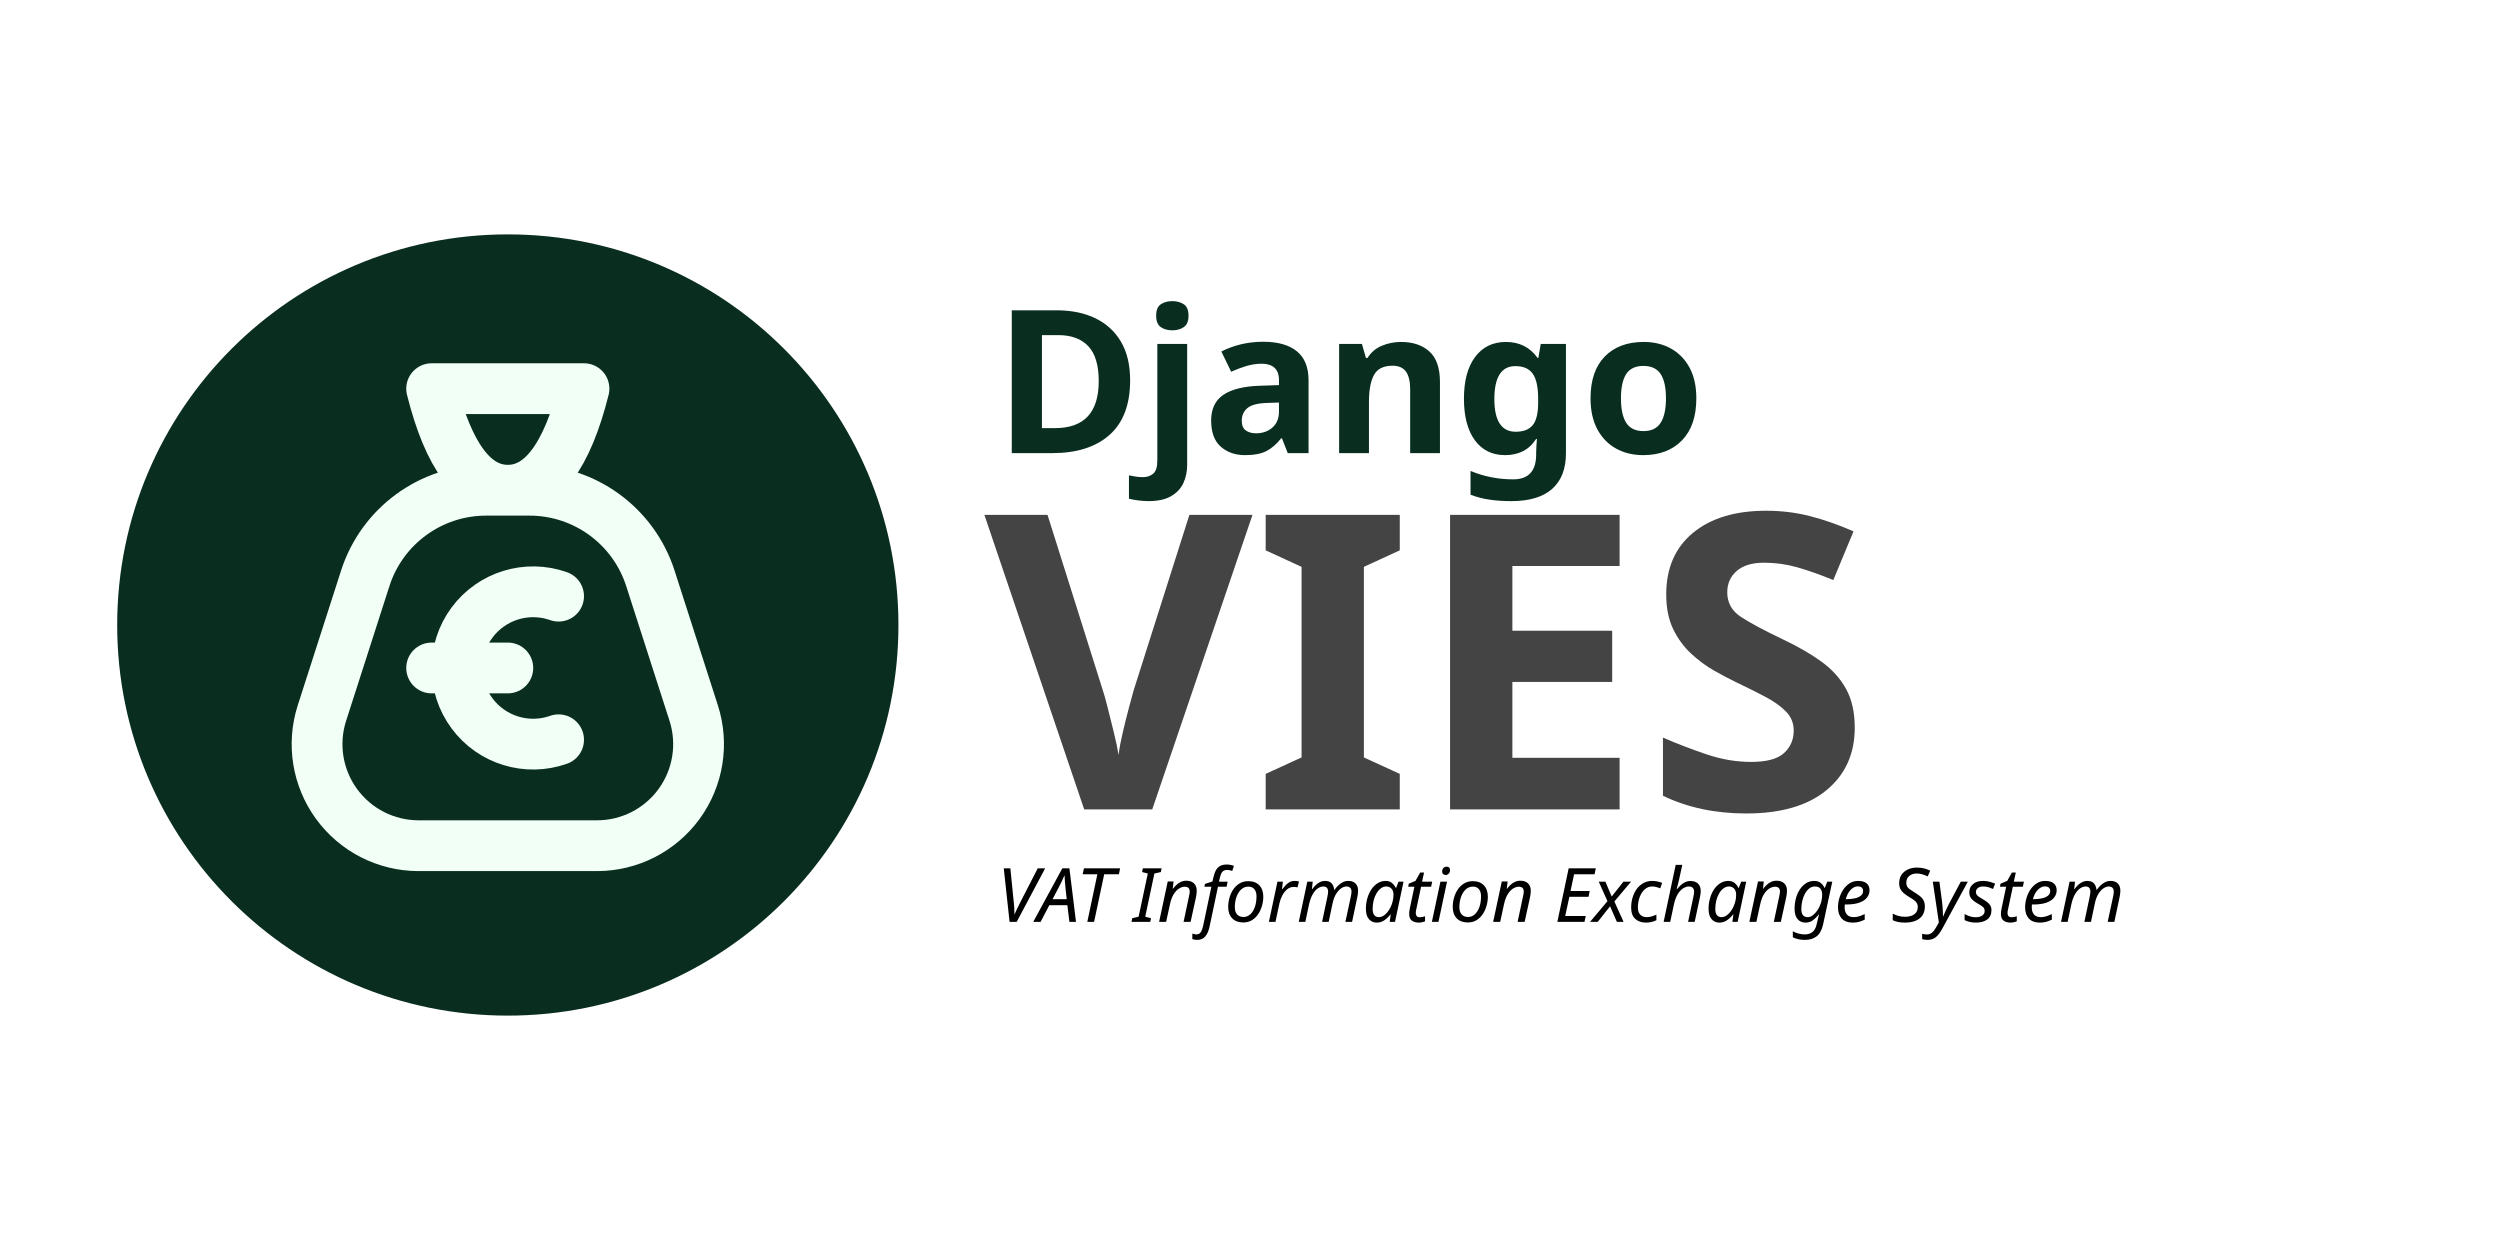
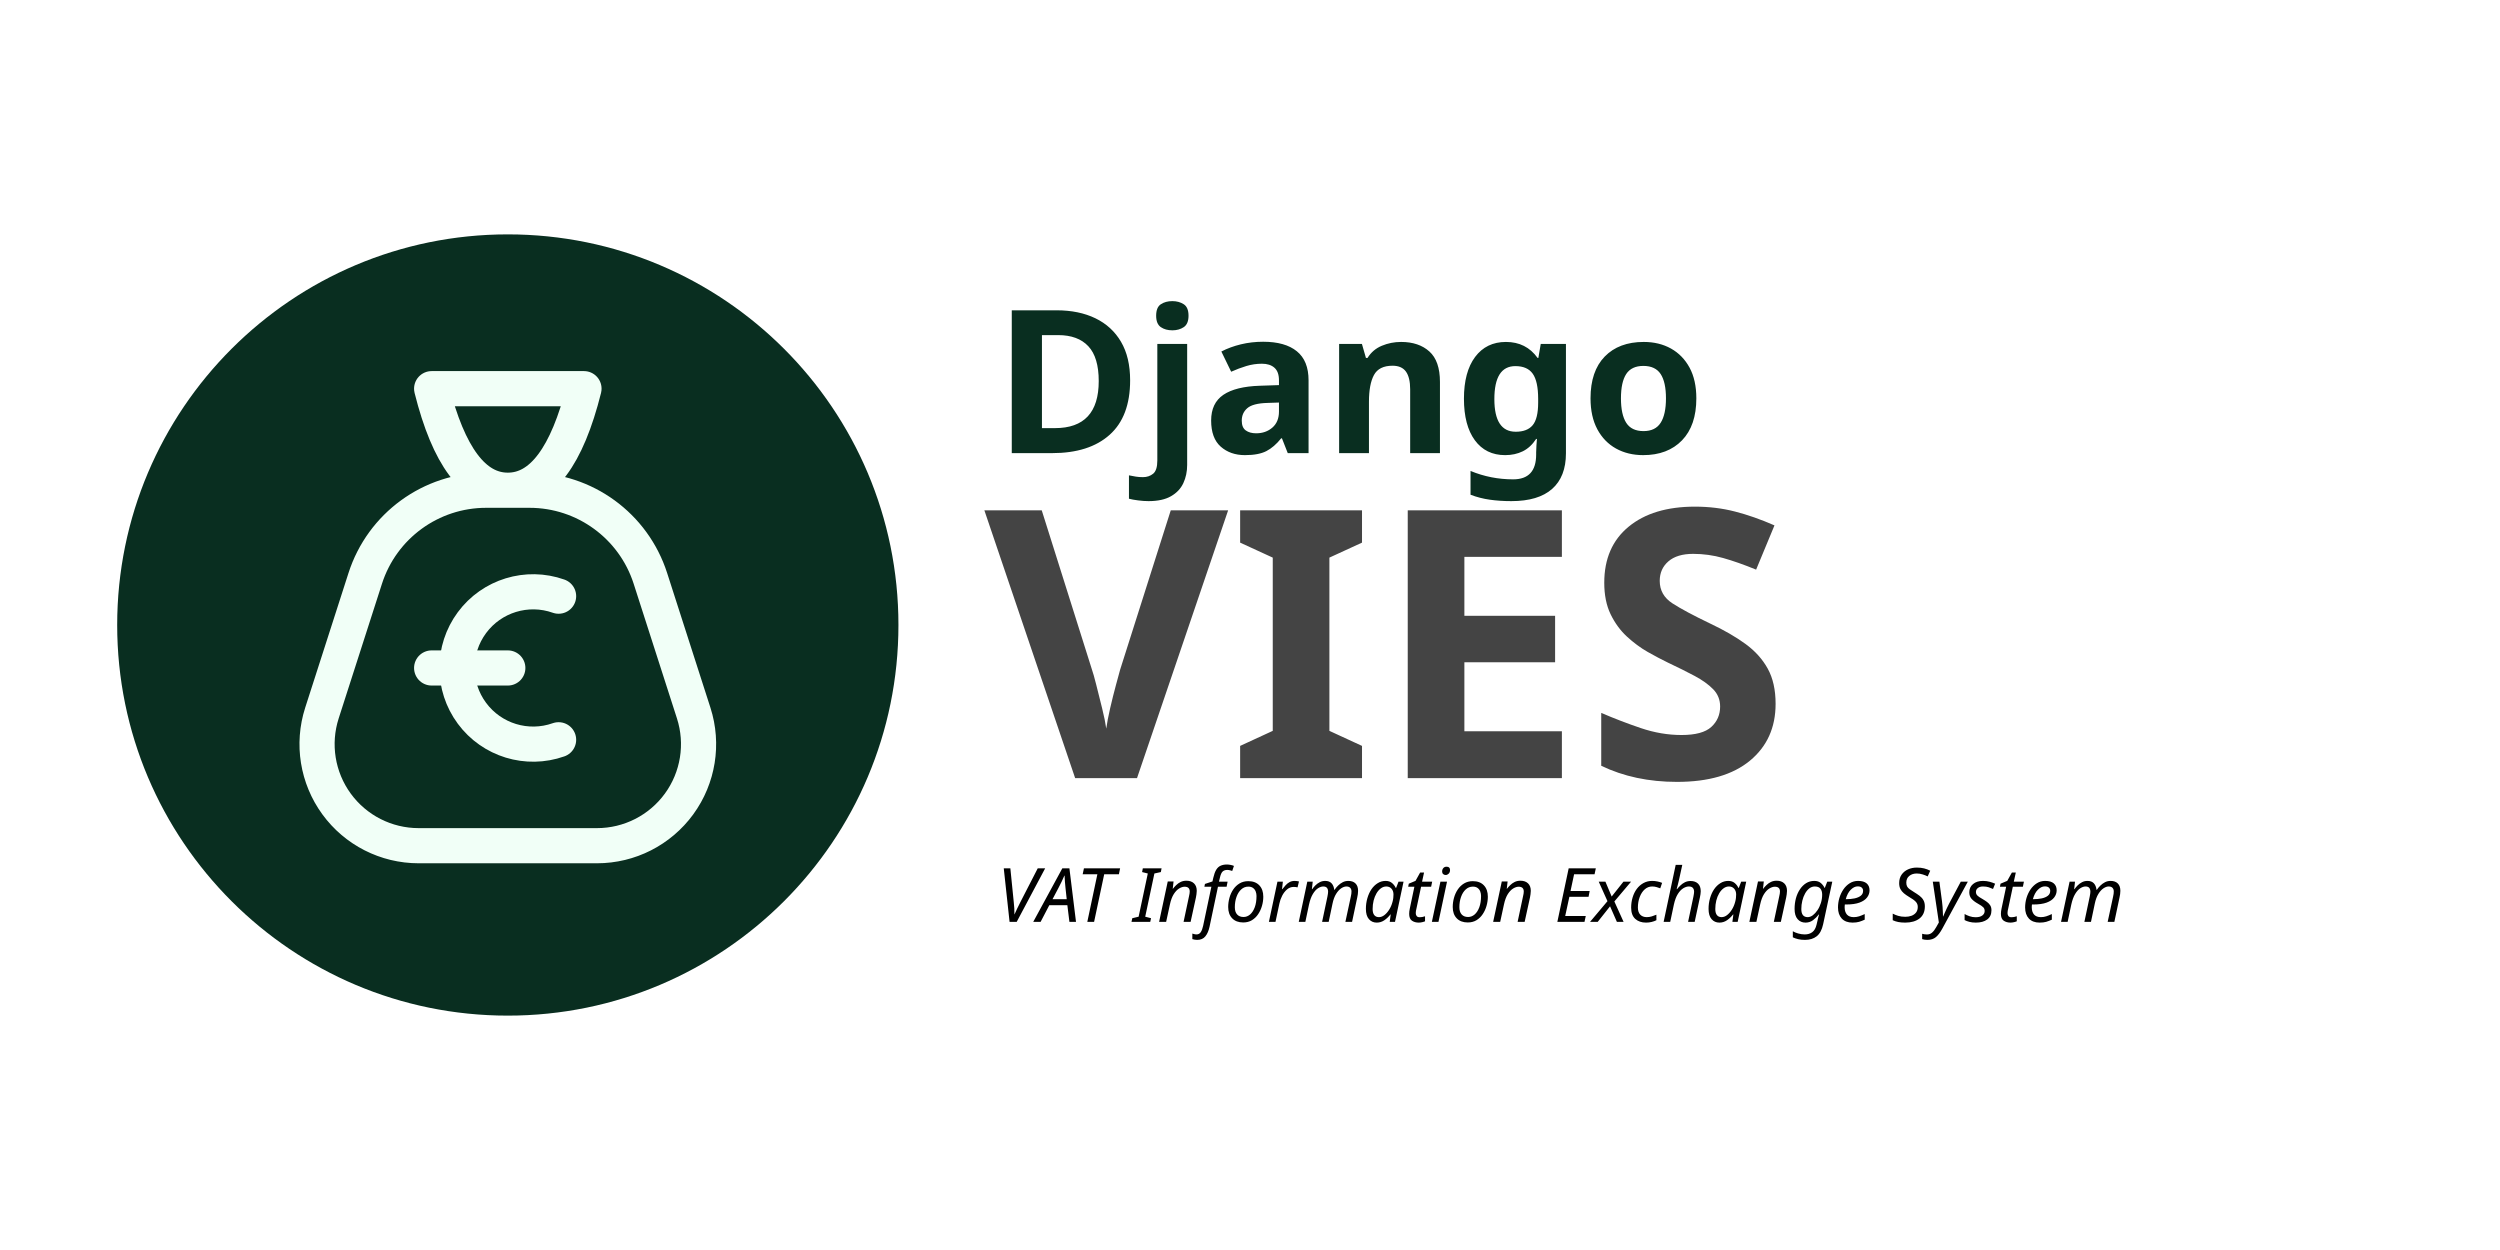
<svg xmlns="http://www.w3.org/2000/svg" width="640" height="320" font-family="Segoe UI, system-ui, sans-serif" viewBox="0 0 1280 640">
  <circle cx="260" cy="320" r="200" fill="#092e20" />
  <g fill="none" stroke="#f1fff7" stroke-linecap="round" stroke-linejoin="round" stroke-width="2">
-     <path stroke="none" d="M104 160h312v312H104z" />
-     <path stroke-width="26" d="M214.331 433h91.338a52 52 0 0 0 49.504-67.912l-22.178-68.978a65 65 0 0 0-61.88-45.11h-22.23a65 65 0 0 0-61.88 45.11l-22.178 68.978A52 52 0 0 0 214.331 433M299 199q-13 52-39 52t-39-52zm-39 143h-39" />
-     <path stroke-width="26" d="M286 305.236a39 39 0 1 0 0 73.528" />
+     <path stroke-width="18" d="M214.331 433h91.338a52 52 0 0 0 49.504-67.912l-22.178-68.978a65 65 0 0 0-61.88-45.11h-22.23a65 65 0 0 0-61.88 45.11l-22.178 68.978A52 52 0 0 0 214.331 433M299 199q-13 52-39 52t-39-52zm-39 143h-39" />
+     <path stroke-width="18" d="M286 305.236a39 39 0 1 0 0 73.528" />
  </g>
  <text x="243" y="70" fill="#092e20" font-size="64" font-weight="bold" transform="matrix(1.6 0 0 1.6 120 120)">
        Django
    </text>
-   <text x="240" y="184" fill="#444" font-size="132" font-weight="bold" transform="matrix(1.6 0 0 1.6 120 120)">
+   <text x="240" y="174" fill="#444" font-size="120" font-weight="bold" transform="matrix(1.6 0 0 1.6 120 120)">
        VIES
    </text>
  <text x="244" y="220" font-size="24" font-style="italic" transform="matrix(1.6 0 0 1.6 120 120)">
        VAT Information Exchange System
    </text>
</svg>
